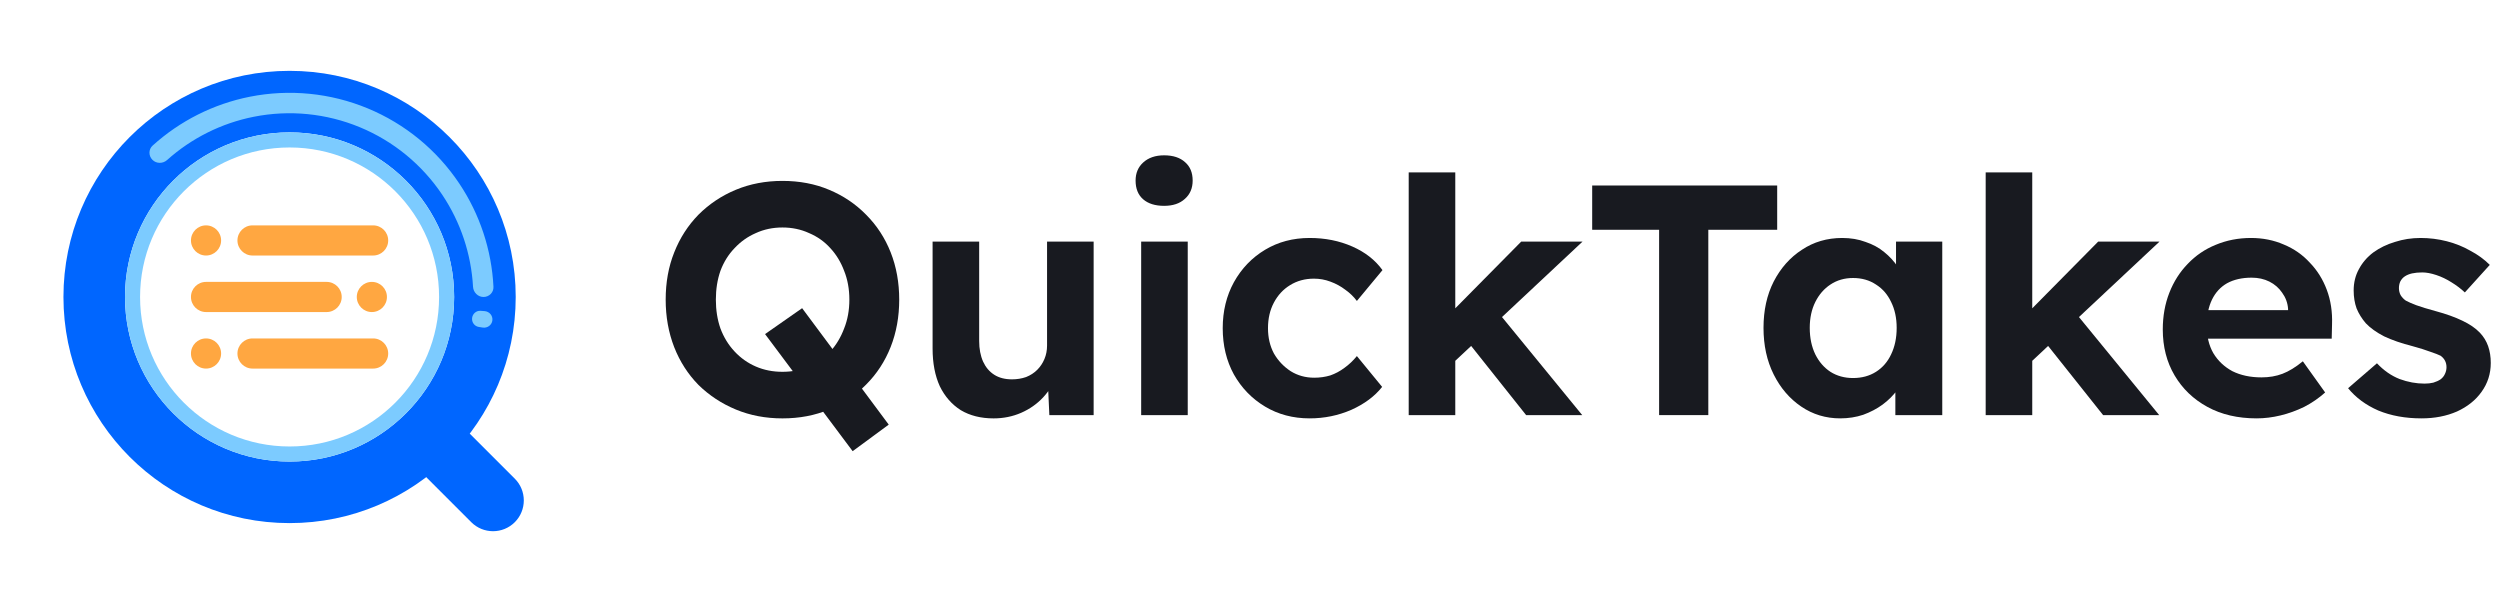
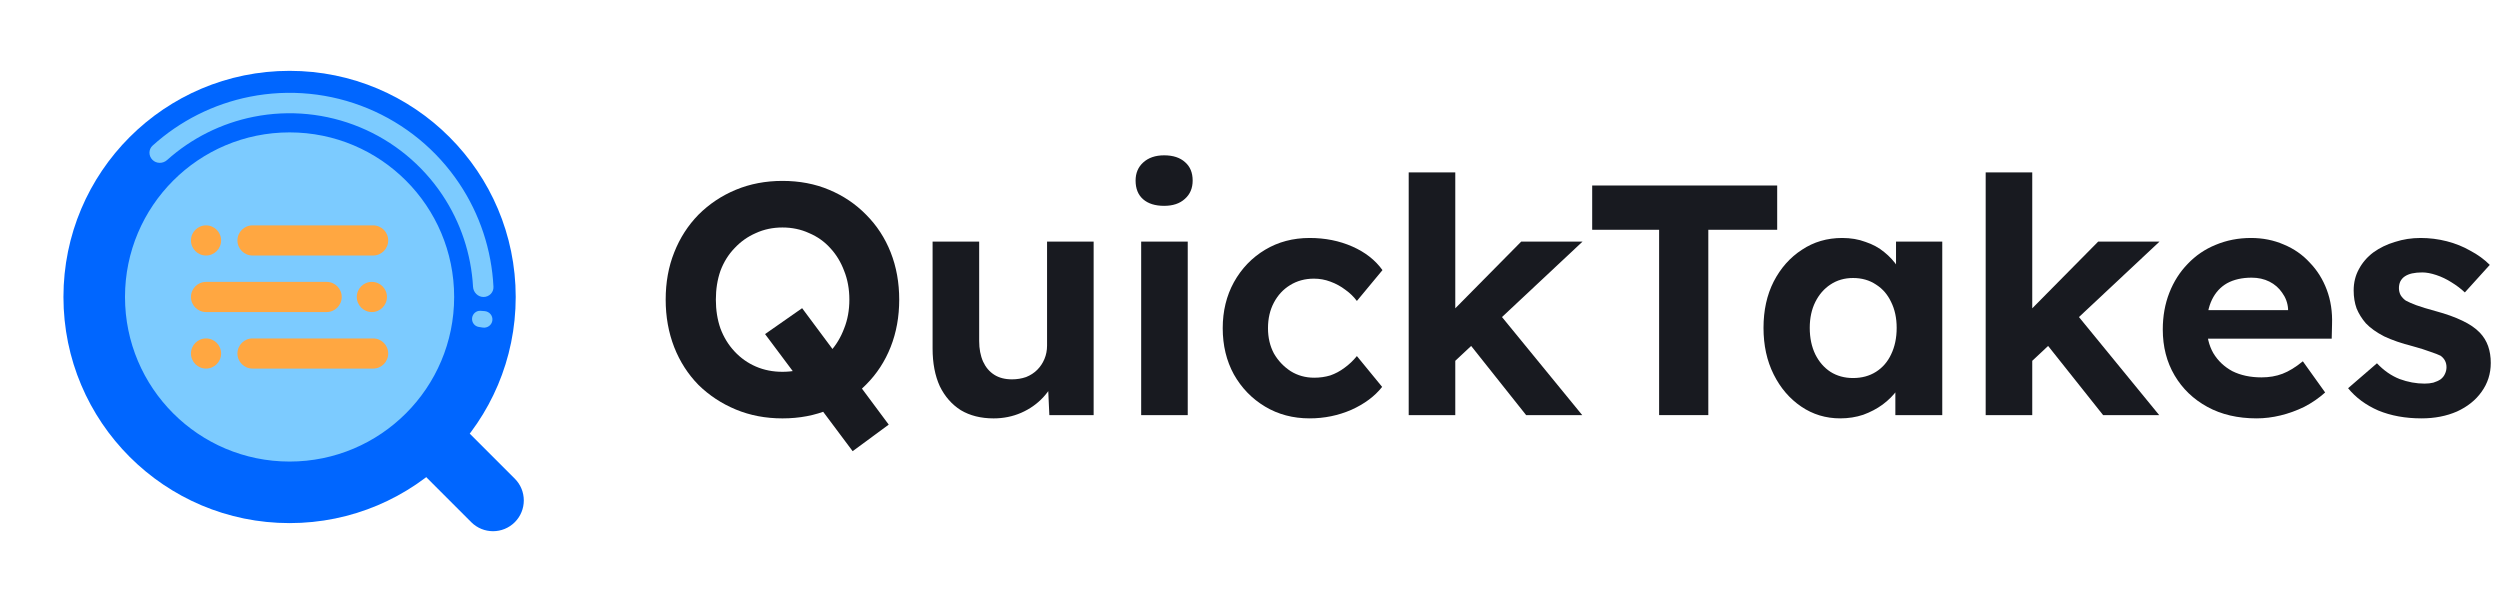
<svg xmlns="http://www.w3.org/2000/svg" width="169" height="41" viewBox="0 0 169 41" fill="none">
-   <path fill-rule="evenodd" clip-rule="evenodd" d="M19.575 35.362C28.018 35.362 34.862 28.518 34.862 20.075C34.862 11.633 28.018 4.789 19.575 4.789C11.133 4.789 4.289 11.633 4.289 20.075C4.289 28.518 11.133 35.362 19.575 35.362ZM19.575 31.201C25.72 31.201 30.701 26.22 30.701 20.075C30.701 13.931 25.72 8.95 19.575 8.95C13.431 8.95 8.45 13.931 8.45 20.075C8.45 26.22 13.431 31.201 19.575 31.201Z" fill="#0066FF" />
-   <path fill-rule="evenodd" clip-rule="evenodd" d="M19.576 30.182C25.157 30.182 29.682 25.657 29.682 20.076C29.682 14.494 25.157 9.969 19.576 9.969C13.994 9.969 9.469 14.494 9.469 20.076C9.469 25.657 13.994 30.182 19.576 30.182ZM19.576 31.201C25.72 31.201 30.701 26.22 30.701 20.076C30.701 13.931 25.72 8.95 19.576 8.95C13.431 8.95 8.45 13.931 8.45 20.076C8.45 26.22 13.431 31.201 19.576 31.201Z" fill="#7CCBFF" />
+   <path fillRule="evenodd" clipRule="evenodd" d="M19.575 35.362C28.018 35.362 34.862 28.518 34.862 20.075C34.862 11.633 28.018 4.789 19.575 4.789C11.133 4.789 4.289 11.633 4.289 20.075C4.289 28.518 11.133 35.362 19.575 35.362ZM19.575 31.201C25.72 31.201 30.701 26.22 30.701 20.075C30.701 13.931 25.72 8.95 19.575 8.95C13.431 8.95 8.45 13.931 8.45 20.075C8.45 26.22 13.431 31.201 19.575 31.201Z" fill="#0066FF" />
+   <path fillRule="evenodd" clipRule="evenodd" d="M19.576 30.182C25.157 30.182 29.682 25.657 29.682 20.076C29.682 14.494 25.157 9.969 19.576 9.969C13.994 9.969 9.469 14.494 9.469 20.076C9.469 25.657 13.994 30.182 19.576 30.182ZM19.576 31.201C25.72 31.201 30.701 26.22 30.701 20.076C30.701 13.931 25.72 8.95 19.576 8.95C13.431 8.95 8.45 13.931 8.45 20.076C8.45 26.22 13.431 31.201 19.576 31.201Z" fill="#7CCBFF" />
  <rect x="26.123" y="29.565" width="4.161" height="10.191" rx="2.081" transform="rotate(-45 26.1233 29.5654)" fill="#0066FF" />
  <path d="M32.686 20.076C33.067 20.076 33.378 19.766 33.358 19.386C33.234 16.898 32.438 14.486 31.05 12.409C29.534 10.139 27.378 8.37 24.857 7.326C22.335 6.281 19.56 6.008 16.883 6.54C14.432 7.028 12.164 8.171 10.317 9.842C10.034 10.097 10.035 10.536 10.305 10.805C10.574 11.075 11.01 11.073 11.294 10.819C12.947 9.34 14.969 8.328 17.152 7.894C19.562 7.415 22.059 7.661 24.328 8.601C26.598 9.541 28.538 11.133 29.902 13.175C31.139 15.026 31.853 17.172 31.977 19.386C31.998 19.766 32.305 20.076 32.686 20.076Z" fill="#7CCBFF" />
  <path d="M32.628 22.143C32.947 22.194 33.248 21.976 33.285 21.655C33.322 21.334 33.078 21.054 32.756 21.031L32.488 21.011C32.198 20.99 31.947 21.208 31.914 21.497C31.881 21.786 32.075 22.055 32.363 22.101L32.628 22.143Z" fill="#7CCBFF" />
-   <path fill-rule="evenodd" clip-rule="evenodd" d="M17.07 15.235C16.508 15.235 16.051 15.691 16.051 16.254C16.051 16.817 16.508 17.273 17.07 17.273H25.223C25.786 17.273 26.242 16.817 26.242 16.254C26.242 15.691 25.786 15.235 25.223 15.235H17.07ZM13.928 19.056C13.365 19.056 12.909 19.512 12.909 20.075C12.909 20.638 13.365 21.095 13.928 21.095H22.081C22.644 21.095 23.1 20.638 23.1 20.075C23.1 19.512 22.644 19.056 22.081 19.056H13.928ZM16.051 23.897C16.051 23.334 16.508 22.878 17.07 22.878H25.223C25.786 22.878 26.242 23.334 26.242 23.897C26.242 24.46 25.786 24.916 25.223 24.916H17.07C16.508 24.916 16.051 24.46 16.051 23.897ZM13.928 15.235C13.365 15.235 12.909 15.691 12.909 16.254C12.909 16.817 13.365 17.273 13.928 17.273C14.491 17.273 14.947 16.817 14.947 16.254C14.947 15.691 14.491 15.235 13.928 15.235ZM24.119 20.075C24.119 19.512 24.575 19.056 25.138 19.056C25.701 19.056 26.157 19.512 26.157 20.075C26.157 20.638 25.701 21.095 25.138 21.095C24.575 21.095 24.119 20.638 24.119 20.075ZM13.928 22.878C13.365 22.878 12.909 23.334 12.909 23.897C12.909 24.46 13.365 24.916 13.928 24.916C14.491 24.916 14.947 24.46 14.947 23.897C14.947 23.334 14.491 22.878 13.928 22.878Z" fill="#FFA741" />
+   <path fillRule="evenodd" clipRule="evenodd" d="M17.07 15.235C16.508 15.235 16.051 15.691 16.051 16.254C16.051 16.817 16.508 17.273 17.07 17.273H25.223C25.786 17.273 26.242 16.817 26.242 16.254C26.242 15.691 25.786 15.235 25.223 15.235H17.07ZM13.928 19.056C13.365 19.056 12.909 19.512 12.909 20.075C12.909 20.638 13.365 21.095 13.928 21.095H22.081C22.644 21.095 23.1 20.638 23.1 20.075C23.1 19.512 22.644 19.056 22.081 19.056H13.928ZM16.051 23.897C16.051 23.334 16.508 22.878 17.07 22.878H25.223C25.786 22.878 26.242 23.334 26.242 23.897C26.242 24.46 25.786 24.916 25.223 24.916H17.07C16.508 24.916 16.051 24.46 16.051 23.897ZM13.928 15.235C13.365 15.235 12.909 15.691 12.909 16.254C12.909 16.817 13.365 17.273 13.928 17.273C14.491 17.273 14.947 16.817 14.947 16.254C14.947 15.691 14.491 15.235 13.928 15.235ZM24.119 20.075C24.119 19.512 24.575 19.056 25.138 19.056C25.701 19.056 26.157 19.512 26.157 20.075C26.157 20.638 25.701 21.095 25.138 21.095C24.575 21.095 24.119 20.638 24.119 20.075ZM13.928 22.878C13.365 22.878 12.909 23.334 12.909 23.897C12.909 24.46 13.365 24.916 13.928 24.916C14.491 24.916 14.947 24.46 14.947 23.897C14.947 23.334 14.491 22.878 13.928 22.878Z" fill="#FFA741" />
  <path d="M163.697 28.282C162.604 28.282 161.628 28.105 160.771 27.75C159.928 27.381 159.248 26.878 158.731 26.243L160.682 24.558C161.14 25.045 161.65 25.4 162.212 25.622C162.774 25.829 163.335 25.932 163.897 25.932C164.119 25.932 164.318 25.91 164.496 25.866C164.688 25.806 164.85 25.733 164.983 25.644C165.117 25.541 165.213 25.422 165.272 25.289C165.346 25.141 165.383 24.986 165.383 24.823C165.383 24.498 165.25 24.24 164.983 24.047C164.836 23.974 164.607 23.885 164.296 23.781C163.986 23.663 163.587 23.538 163.099 23.404C162.345 23.212 161.702 22.991 161.17 22.739C160.652 22.473 160.238 22.178 159.928 21.852C159.662 21.542 159.455 21.209 159.307 20.855C159.174 20.485 159.108 20.078 159.108 19.635C159.108 19.103 159.226 18.622 159.462 18.194C159.699 17.75 160.024 17.373 160.438 17.063C160.867 16.753 161.355 16.516 161.901 16.354C162.448 16.176 163.025 16.087 163.631 16.087C164.237 16.087 164.828 16.161 165.405 16.309C165.981 16.457 166.513 16.671 167.001 16.952C167.504 17.218 167.94 17.536 168.309 17.906L166.624 19.768C166.358 19.517 166.055 19.288 165.715 19.081C165.39 18.874 165.05 18.711 164.695 18.593C164.34 18.475 164.023 18.416 163.742 18.416C163.491 18.416 163.261 18.438 163.054 18.482C162.862 18.526 162.7 18.593 162.567 18.682C162.434 18.77 162.33 18.889 162.256 19.036C162.197 19.169 162.168 19.317 162.168 19.48C162.168 19.642 162.204 19.798 162.278 19.945C162.367 20.093 162.485 20.219 162.633 20.322C162.796 20.411 163.032 20.515 163.343 20.633C163.668 20.751 164.104 20.884 164.651 21.032C165.36 21.224 165.959 21.439 166.447 21.675C166.949 21.912 167.349 22.185 167.644 22.495C167.896 22.762 168.08 23.064 168.199 23.404C168.317 23.744 168.376 24.121 168.376 24.535C168.376 25.26 168.169 25.91 167.755 26.486C167.356 27.048 166.802 27.492 166.092 27.817C165.383 28.127 164.584 28.282 163.697 28.282Z" fill="#181A20" />
  <path d="M152.546 28.282C151.275 28.282 150.166 28.024 149.22 27.506C148.274 26.989 147.535 26.28 147.003 25.378C146.47 24.476 146.204 23.441 146.204 22.274C146.204 21.372 146.352 20.544 146.648 19.79C146.943 19.036 147.357 18.386 147.889 17.839C148.422 17.277 149.05 16.849 149.774 16.553C150.513 16.243 151.312 16.087 152.169 16.087C152.967 16.087 153.706 16.235 154.386 16.531C155.066 16.812 155.65 17.218 156.138 17.75C156.64 18.268 157.025 18.881 157.291 19.591C157.557 20.3 157.675 21.076 157.646 21.919L157.623 22.895H148.2L147.69 20.965H155.029L154.674 21.365V20.877C154.645 20.478 154.512 20.116 154.275 19.79C154.054 19.465 153.765 19.214 153.411 19.036C153.056 18.859 152.657 18.77 152.213 18.77C151.563 18.77 151.008 18.896 150.55 19.147C150.107 19.399 149.767 19.768 149.53 20.256C149.294 20.744 149.176 21.335 149.176 22.03C149.176 22.739 149.323 23.353 149.619 23.87C149.929 24.387 150.358 24.794 150.905 25.09C151.467 25.37 152.125 25.511 152.878 25.511C153.396 25.511 153.869 25.43 154.297 25.267C154.726 25.104 155.184 24.823 155.672 24.424L157.18 26.531C156.751 26.915 156.278 27.24 155.761 27.506C155.244 27.758 154.711 27.95 154.164 28.083C153.617 28.216 153.078 28.282 152.546 28.282Z" fill="#181A20" />
  <path d="M137.225 24.536L136.294 21.941L141.837 16.332H145.983L137.225 24.536ZM134.232 28.061V11.653H137.38V28.061H134.232ZM142.17 28.061L137.957 22.762L140.174 20.988L145.961 28.061H142.17Z" fill="#181A20" />
  <path d="M124.401 28.282C123.426 28.282 122.546 28.016 121.763 27.484C120.979 26.952 120.358 26.228 119.9 25.311C119.442 24.395 119.213 23.345 119.213 22.163C119.213 20.98 119.442 19.938 119.9 19.036C120.373 18.12 121.009 17.403 121.807 16.886C122.605 16.354 123.514 16.087 124.534 16.087C125.111 16.087 125.636 16.176 126.109 16.354C126.596 16.516 127.018 16.745 127.373 17.041C127.742 17.337 128.053 17.677 128.304 18.061C128.555 18.445 128.732 18.859 128.836 19.302L128.171 19.192V16.331H131.297V28.061H128.126V25.245L128.836 25.178C128.718 25.592 128.526 25.984 128.259 26.354C127.993 26.723 127.661 27.056 127.262 27.351C126.877 27.632 126.441 27.861 125.953 28.039C125.466 28.201 124.948 28.282 124.401 28.282ZM125.266 25.555C125.857 25.555 126.375 25.415 126.818 25.134C127.262 24.853 127.602 24.461 127.838 23.959C128.089 23.441 128.215 22.843 128.215 22.163C128.215 21.498 128.089 20.914 127.838 20.411C127.602 19.909 127.262 19.517 126.818 19.236C126.375 18.94 125.857 18.793 125.266 18.793C124.69 18.793 124.18 18.94 123.736 19.236C123.307 19.517 122.968 19.909 122.716 20.411C122.465 20.914 122.339 21.498 122.339 22.163C122.339 22.843 122.465 23.441 122.716 23.959C122.968 24.461 123.307 24.853 123.736 25.134C124.18 25.415 124.69 25.555 125.266 25.555Z" fill="#181A20" />
  <path d="M112.156 28.061V15.533H107.632V12.54H120.138V15.533H115.482V28.061H112.156Z" fill="#181A20" />
  <path d="M98.222 24.536L97.291 21.941L102.834 16.332H106.98L98.222 24.536ZM95.228 28.061V11.653H98.377V28.061H95.228ZM103.166 28.061L98.954 22.762L101.171 20.988L106.958 28.061H103.166Z" fill="#181A20" />
  <path d="M88.532 28.282C87.409 28.282 86.404 28.016 85.517 27.484C84.63 26.952 83.928 26.228 83.41 25.311C82.908 24.395 82.656 23.353 82.656 22.185C82.656 21.032 82.908 19.997 83.41 19.081C83.928 18.149 84.63 17.418 85.517 16.886C86.404 16.354 87.409 16.087 88.532 16.087C89.582 16.087 90.543 16.28 91.415 16.664C92.287 17.048 92.967 17.58 93.455 18.26L91.725 20.345C91.518 20.064 91.26 19.812 90.949 19.591C90.639 19.354 90.299 19.169 89.929 19.036C89.575 18.903 89.205 18.837 88.821 18.837C88.215 18.837 87.675 18.985 87.202 19.28C86.744 19.561 86.382 19.953 86.115 20.456C85.849 20.958 85.716 21.535 85.716 22.185C85.716 22.821 85.849 23.39 86.115 23.892C86.396 24.38 86.773 24.779 87.246 25.09C87.719 25.385 88.251 25.533 88.843 25.533C89.227 25.533 89.589 25.481 89.929 25.378C90.269 25.26 90.587 25.09 90.883 24.868C91.193 24.646 91.474 24.38 91.725 24.07L93.433 26.154C92.93 26.79 92.235 27.307 91.348 27.706C90.461 28.09 89.523 28.282 88.532 28.282Z" fill="#181A20" />
  <path d="M77.143 28.061V16.331H80.291V28.061H77.143ZM78.695 13.915C78.089 13.915 77.616 13.767 77.276 13.471C76.936 13.175 76.766 12.754 76.766 12.207C76.766 11.705 76.936 11.298 77.276 10.988C77.63 10.663 78.103 10.5 78.695 10.5C79.301 10.5 79.774 10.655 80.114 10.966C80.454 11.261 80.624 11.675 80.624 12.207C80.624 12.725 80.446 13.139 80.092 13.449C79.752 13.759 79.286 13.915 78.695 13.915Z" fill="#181A20" />
  <path d="M67.167 28.283C66.31 28.283 65.571 28.098 64.95 27.728C64.344 27.344 63.871 26.805 63.531 26.11C63.206 25.4 63.043 24.55 63.043 23.56V16.331H66.192V23.05C66.192 23.582 66.28 24.048 66.458 24.447C66.635 24.831 66.886 25.127 67.212 25.334C67.537 25.541 67.936 25.644 68.409 25.644C68.749 25.644 69.067 25.592 69.362 25.489C69.658 25.371 69.909 25.208 70.116 25.001C70.323 24.794 70.486 24.55 70.604 24.27C70.722 23.989 70.781 23.686 70.781 23.36V16.331H73.93V28.061H70.936L70.826 25.644L71.402 25.378C71.225 25.925 70.929 26.42 70.515 26.864C70.101 27.307 69.606 27.654 69.03 27.906C68.453 28.157 67.832 28.283 67.167 28.283Z" fill="#181A20" />
  <path d="M57.639 30.5L51.718 22.584L54.224 20.833L60.078 28.704L57.639 30.5ZM52.894 28.283C51.755 28.283 50.706 28.083 49.745 27.684C48.784 27.285 47.942 26.731 47.217 26.021C46.508 25.297 45.961 24.447 45.577 23.471C45.192 22.481 45 21.409 45 20.256C45 19.088 45.192 18.024 45.577 17.063C45.961 16.088 46.508 15.238 47.217 14.513C47.942 13.789 48.784 13.227 49.745 12.828C50.706 12.429 51.755 12.229 52.894 12.229C54.047 12.229 55.096 12.429 56.042 12.828C57.003 13.227 57.838 13.789 58.548 14.513C59.272 15.238 59.826 16.088 60.211 17.063C60.595 18.039 60.787 19.103 60.787 20.256C60.787 21.409 60.595 22.473 60.211 23.449C59.826 24.425 59.272 25.275 58.548 25.999C57.838 26.723 57.003 27.285 56.042 27.684C55.096 28.083 54.047 28.283 52.894 28.283ZM52.894 25.134C53.544 25.134 54.143 25.016 54.69 24.779C55.251 24.543 55.732 24.203 56.131 23.759C56.53 23.316 56.84 22.799 57.062 22.207C57.299 21.616 57.417 20.966 57.417 20.256C57.417 19.547 57.299 18.896 57.062 18.305C56.84 17.714 56.53 17.204 56.131 16.775C55.732 16.331 55.251 15.992 54.69 15.755C54.143 15.504 53.544 15.378 52.894 15.378C52.243 15.378 51.645 15.504 51.098 15.755C50.551 15.992 50.07 16.331 49.656 16.775C49.242 17.204 48.925 17.714 48.703 18.305C48.496 18.896 48.392 19.547 48.392 20.256C48.392 20.966 48.496 21.616 48.703 22.207C48.925 22.799 49.242 23.316 49.656 23.759C50.07 24.203 50.551 24.543 51.098 24.779C51.645 25.016 52.243 25.134 52.894 25.134Z" fill="#181A20" />
</svg>
